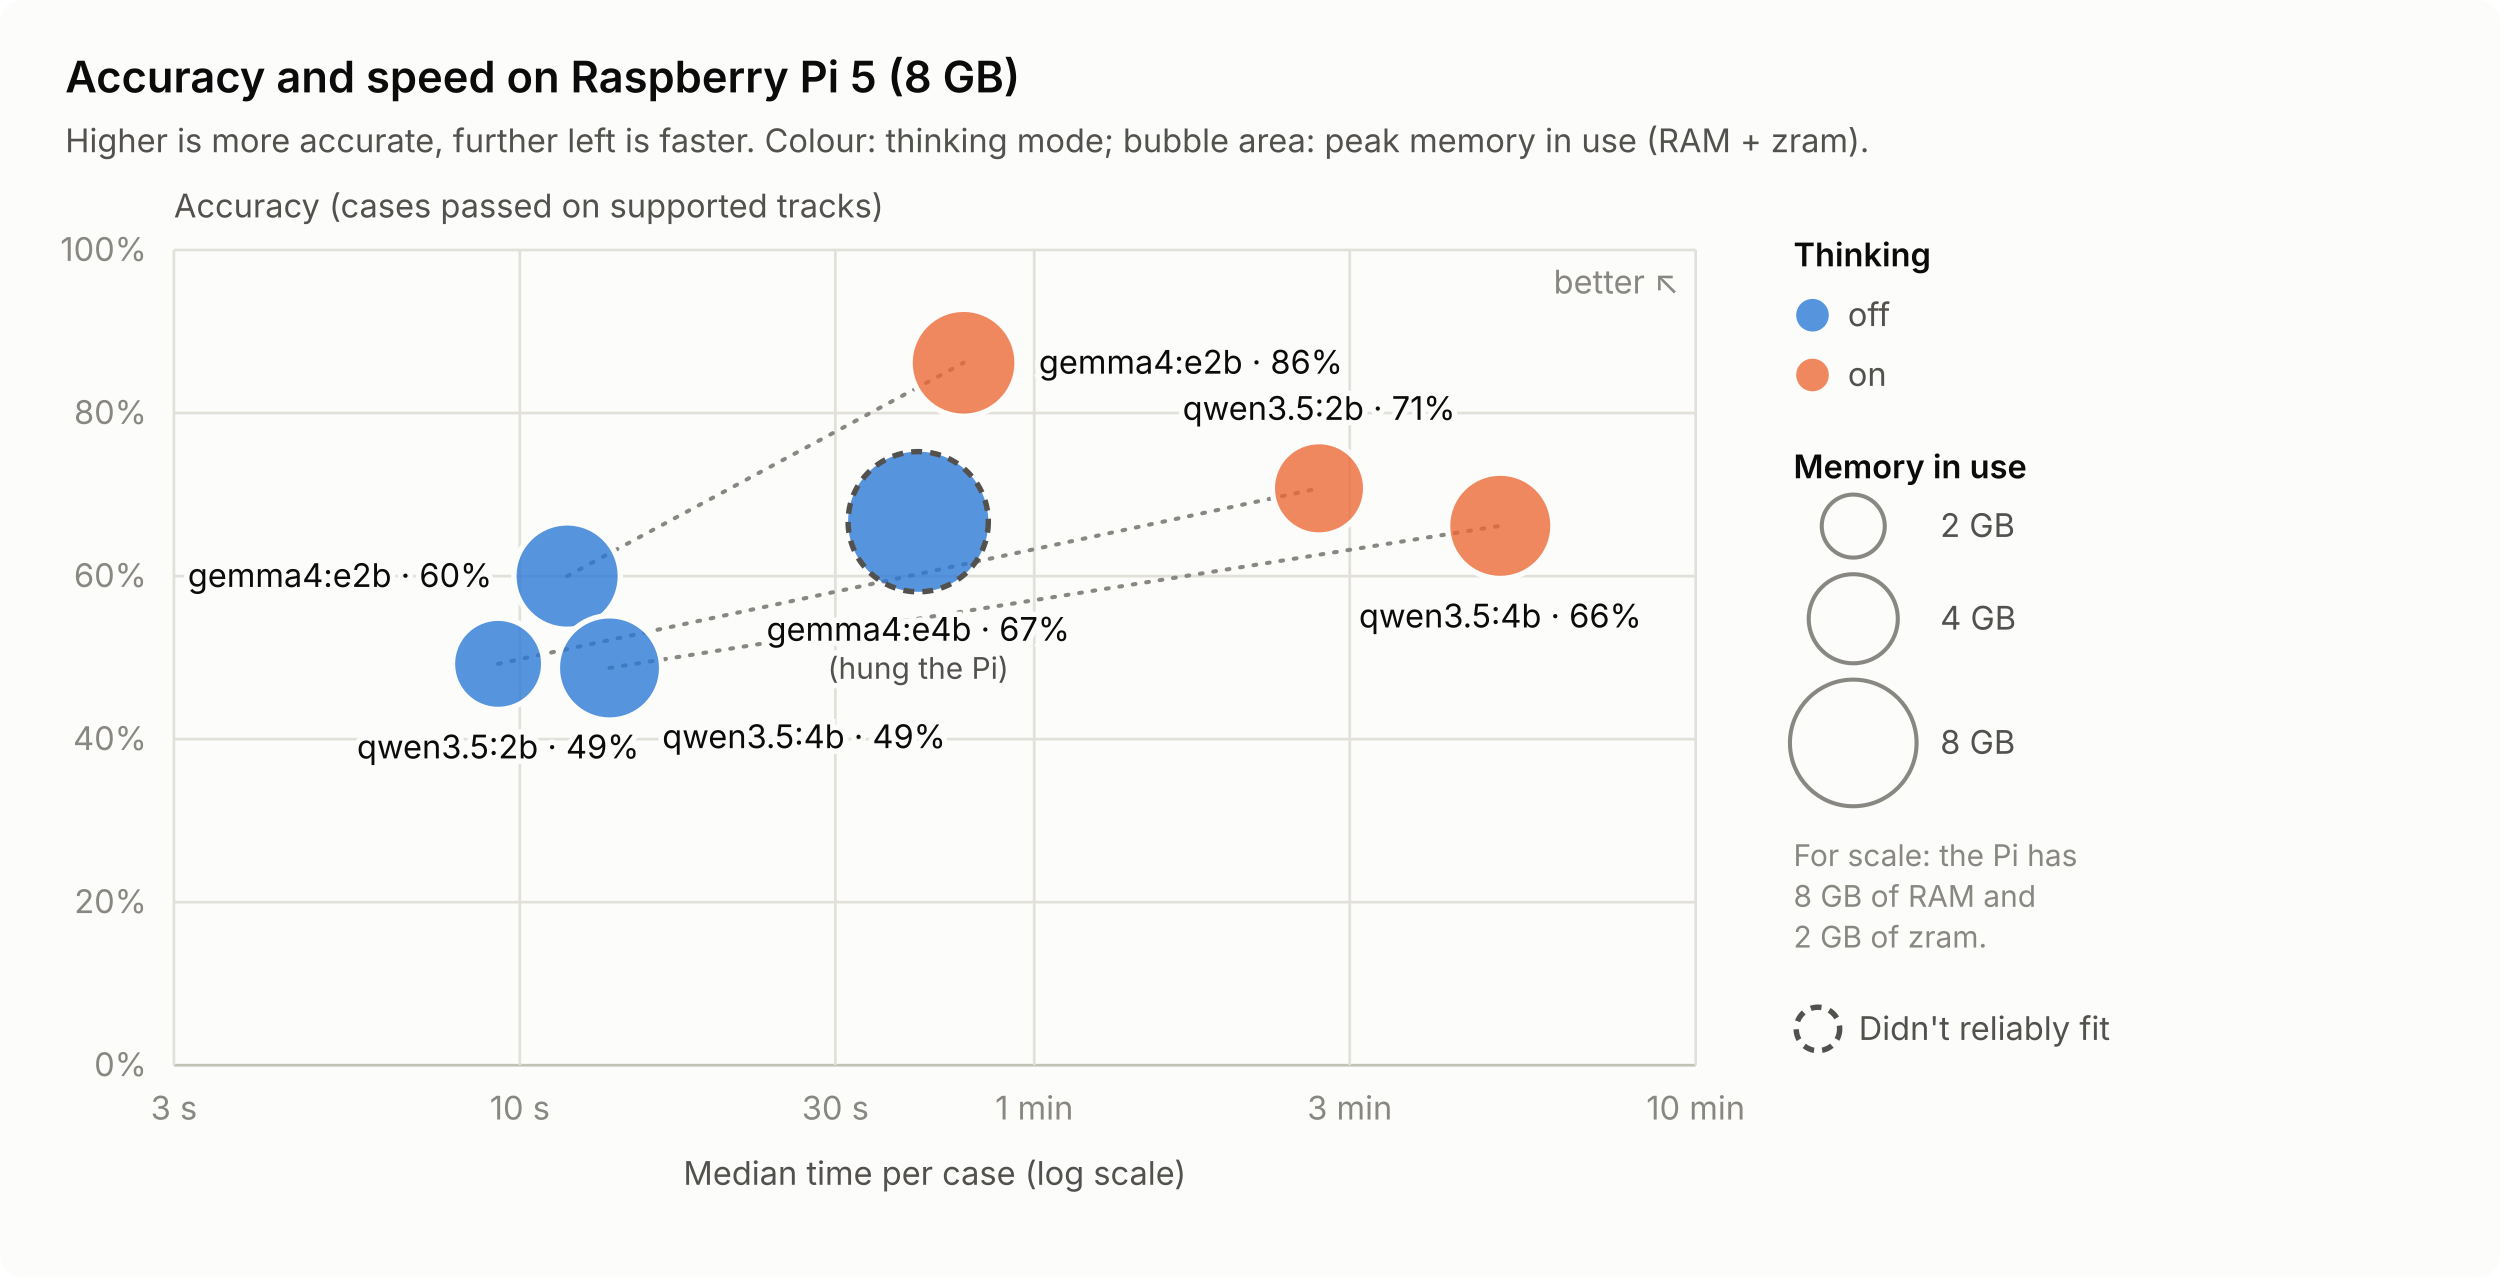
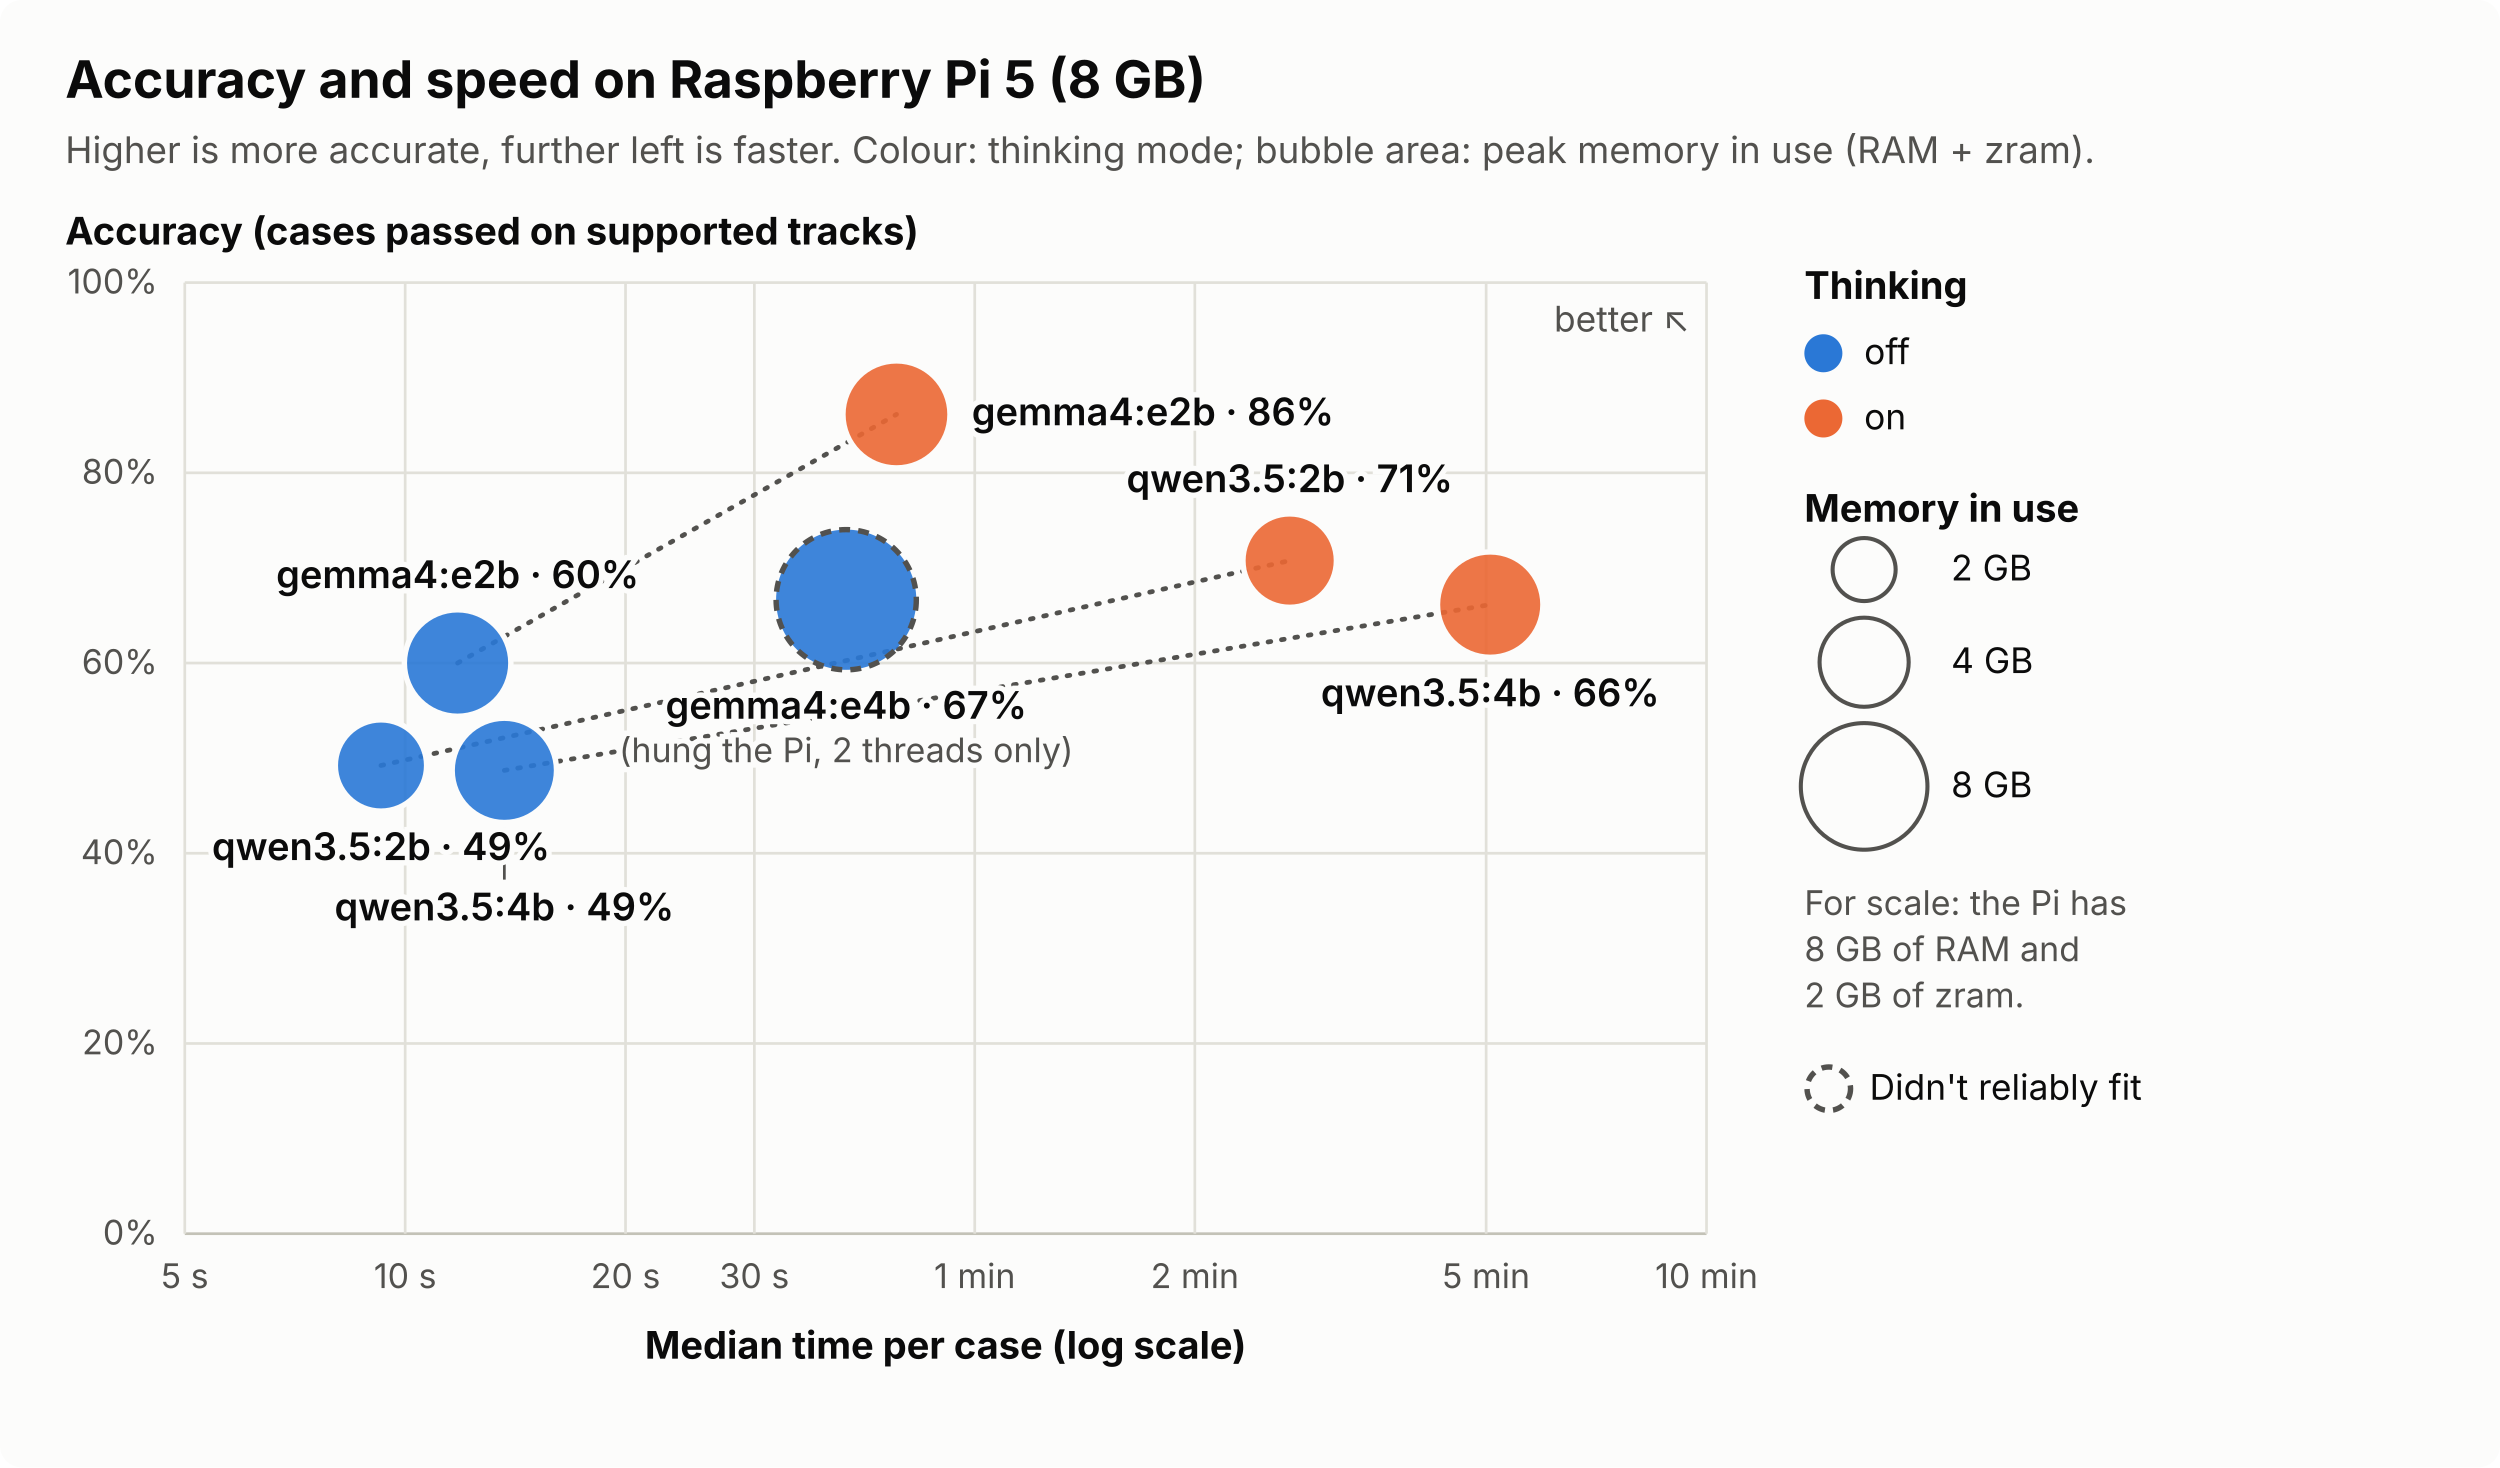
- <svg xmlns="http://www.w3.org/2000/svg" width="920" height="470" viewBox="0 0 920 470" role="img" aria-label="Accuracy and speed on Raspberry Pi 5 (8 GB)">
-   <rect width="920" height="470" rx="8" fill="#fcfcfb" />
-   <text x="24.0" y="34.0" font-size="16" font-weight="600" text-anchor="start" fill="#0b0b0b" font-family="system-ui, -apple-system, Segoe UI, sans-serif">Accuracy and speed on Raspberry Pi 5 (8 GB)</text>
-   <text x="24.0" y="56.0" font-size="12" font-weight="normal" text-anchor="start" fill="#52514e" font-family="system-ui, -apple-system, Segoe UI, sans-serif">Higher is more accurate, further left is faster. Colour: thinking mode; bubble area: peak memory in use (RAM + zram).</text>
-   <line x1="64" x2="624" y1="392.0" y2="392.0" stroke="#c3c2b7" stroke-width="1" />
-   <text x="54.0" y="396.0" font-size="12" font-weight="normal" text-anchor="end" fill="#898781" font-family="system-ui, -apple-system, Segoe UI, sans-serif">0%</text>
-   <line x1="64" x2="624" y1="332.0" y2="332.0" stroke="#e1e0d9" stroke-width="1" />
-   <text x="54.0" y="336.0" font-size="12" font-weight="normal" text-anchor="end" fill="#898781" font-family="system-ui, -apple-system, Segoe UI, sans-serif">20%</text>
-   <line x1="64" x2="624" y1="272.0" y2="272.0" stroke="#e1e0d9" stroke-width="1" />
-   <text x="54.0" y="276.0" font-size="12" font-weight="normal" text-anchor="end" fill="#898781" font-family="system-ui, -apple-system, Segoe UI, sans-serif">40%</text>
-   <line x1="64" x2="624" y1="212.0" y2="212.0" stroke="#e1e0d9" stroke-width="1" />
-   <text x="54.0" y="216.0" font-size="12" font-weight="normal" text-anchor="end" fill="#898781" font-family="system-ui, -apple-system, Segoe UI, sans-serif">60%</text>
-   <line x1="64" x2="624" y1="152.0" y2="152.0" stroke="#e1e0d9" stroke-width="1" />
-   <text x="54.0" y="156.0" font-size="12" font-weight="normal" text-anchor="end" fill="#898781" font-family="system-ui, -apple-system, Segoe UI, sans-serif">80%</text>
-   <line x1="64" x2="624" y1="92.0" y2="92.0" stroke="#e1e0d9" stroke-width="1" />
-   <text x="54.0" y="96.0" font-size="12" font-weight="normal" text-anchor="end" fill="#898781" font-family="system-ui, -apple-system, Segoe UI, sans-serif">100%</text>
-   <line x1="64.0" x2="64.0" y1="92" y2="392" stroke="#e1e0d9" stroke-width="1" />
-   <text x="64.0" y="412.0" font-size="12" font-weight="normal" text-anchor="middle" fill="#898781" font-family="system-ui, -apple-system, Segoe UI, sans-serif">3 s</text>
-   <line x1="191.3" x2="191.3" y1="92" y2="392" stroke="#e1e0d9" stroke-width="1" />
-   <text x="191.3" y="412.0" font-size="12" font-weight="normal" text-anchor="middle" fill="#898781" font-family="system-ui, -apple-system, Segoe UI, sans-serif">10 s</text>
-   <line x1="307.4" x2="307.4" y1="92" y2="392" stroke="#e1e0d9" stroke-width="1" />
-   <text x="307.4" y="412.0" font-size="12" font-weight="normal" text-anchor="middle" fill="#898781" font-family="system-ui, -apple-system, Segoe UI, sans-serif">30 s</text>
-   <line x1="380.6" x2="380.6" y1="92" y2="392" stroke="#e1e0d9" stroke-width="1" />
-   <text x="380.6" y="412.0" font-size="12" font-weight="normal" text-anchor="middle" fill="#898781" font-family="system-ui, -apple-system, Segoe UI, sans-serif">1 min</text>
-   <line x1="496.7" x2="496.7" y1="92" y2="392" stroke="#e1e0d9" stroke-width="1" />
-   <text x="496.7" y="412.0" font-size="12" font-weight="normal" text-anchor="middle" fill="#898781" font-family="system-ui, -apple-system, Segoe UI, sans-serif">3 min</text>
-   <line x1="624.0" x2="624.0" y1="92" y2="392" stroke="#e1e0d9" stroke-width="1" />
-   <text x="624.0" y="412.0" font-size="12" font-weight="normal" text-anchor="middle" fill="#898781" font-family="system-ui, -apple-system, Segoe UI, sans-serif">10 min</text>
-   <text x="344.0" y="436.0" font-size="12" font-weight="normal" text-anchor="middle" fill="#52514e" font-family="system-ui, -apple-system, Segoe UI, sans-serif">Median time per case (log scale)</text>
-   <text x="64.0" y="80.0" font-size="12" font-weight="normal" text-anchor="start" fill="#52514e" font-family="system-ui, -apple-system, Segoe UI, sans-serif">Accuracy (cases passed on supported tracks)</text>
-   <text x="618.0" y="108.0" font-size="12" font-weight="normal" text-anchor="end" fill="#898781" font-family="system-ui, -apple-system, Segoe UI, sans-serif">better ↖</text>
-   <line x1="208.7" y1="212.0" x2="354.6" y2="133.5" stroke="#898781" stroke-width="1.5" stroke-dasharray="1 4" stroke-linecap="round" />
-   <line x1="183.3" y1="244.3" x2="485.4" y2="179.7" stroke="#898781" stroke-width="1.5" stroke-dasharray="1 4" stroke-linecap="round" />
-   <line x1="224.3" y1="245.8" x2="552.1" y2="193.5" stroke="#898781" stroke-width="1.5" stroke-dasharray="1 4" stroke-linecap="round" />
-   <circle cx="337.9" cy="192.0" r="25.8" fill="#2a78d6" fill-opacity="0.78" stroke="#52514e" stroke-width="2" stroke-dasharray="4 3" />
-   <circle cx="354.6" cy="133.5" r="19.7" fill="#eb6834" fill-opacity="0.78" stroke="#fcfcfb" stroke-width="2" />
-   <circle cx="208.7" cy="212.0" r="19.6" fill="#2a78d6" fill-opacity="0.78" stroke="#fcfcfb" stroke-width="2" />
-   <circle cx="552.1" cy="193.5" r="19.4" fill="#eb6834" fill-opacity="0.78" stroke="#fcfcfb" stroke-width="2" />
-   <circle cx="224.3" cy="245.8" r="19.2" fill="#2a78d6" fill-opacity="0.78" stroke="#fcfcfb" stroke-width="2" />
-   <circle cx="485.4" cy="179.7" r="17.2" fill="#eb6834" fill-opacity="0.78" stroke="#fcfcfb" stroke-width="2" />
-   <circle cx="183.3" cy="244.3" r="16.8" fill="#2a78d6" fill-opacity="0.78" stroke="#fcfcfb" stroke-width="2" />
-   <text x="382.3" y="137.5" font-size="12" font-weight="normal" text-anchor="start" fill="#0b0b0b" stroke="#fcfcfb" stroke-width="4" paint-order="stroke" font-family="system-ui, -apple-system, Segoe UI, sans-serif">gemma4:e2b · 86%</text>
-   <text x="485.4" y="154.5" font-size="12" font-weight="normal" text-anchor="middle" fill="#0b0b0b" stroke="#fcfcfb" stroke-width="4" paint-order="stroke" font-family="system-ui, -apple-system, Segoe UI, sans-serif">qwen3.5:2b · 71%</text>
-   <text x="337.9" y="235.8" font-size="12" font-weight="normal" text-anchor="middle" fill="#0b0b0b" stroke="#fcfcfb" stroke-width="4" paint-order="stroke" font-family="system-ui, -apple-system, Segoe UI, sans-serif">gemma4:e4b · 67%</text>
-   <text x="337.9" y="249.8" font-size="11" font-weight="normal" text-anchor="middle" fill="#52514e" stroke="#fcfcfb" stroke-width="4" paint-order="stroke" font-family="system-ui, -apple-system, Segoe UI, sans-serif">(hung the Pi)</text>
-   <text x="552.1" y="230.9" font-size="12" font-weight="normal" text-anchor="middle" fill="#0b0b0b" stroke="#fcfcfb" stroke-width="4" paint-order="stroke" font-family="system-ui, -apple-system, Segoe UI, sans-serif">qwen3.5:4b · 66%</text>
-   <text x="181.1" y="216.0" font-size="12" font-weight="normal" text-anchor="end" fill="#0b0b0b" stroke="#fcfcfb" stroke-width="4" paint-order="stroke" font-family="system-ui, -apple-system, Segoe UI, sans-serif">gemma4:e2b · 60%</text>
-   <text x="183.3" y="279.1" font-size="12" font-weight="normal" text-anchor="middle" fill="#0b0b0b" stroke="#fcfcfb" stroke-width="4" paint-order="stroke" font-family="system-ui, -apple-system, Segoe UI, sans-serif">qwen3.5:2b · 49%</text>
-   <text x="243.7" y="275.3" font-size="12" font-weight="normal" text-anchor="start" fill="#0b0b0b" stroke="#fcfcfb" stroke-width="4" paint-order="stroke" font-family="system-ui, -apple-system, Segoe UI, sans-serif">qwen3.5:4b · 49%</text>
-   <text x="660.0" y="98.0" font-size="12" font-weight="600" text-anchor="start" fill="#0b0b0b" font-family="system-ui, -apple-system, Segoe UI, sans-serif">Thinking</text>
-   <circle cx="667" cy="116" r="6" fill="#2a78d6" fill-opacity="0.78" />
-   <text x="680.0" y="120.0" font-size="12" font-weight="normal" text-anchor="start" fill="#52514e" font-family="system-ui, -apple-system, Segoe UI, sans-serif">off</text>
-   <circle cx="667" cy="138" r="6" fill="#eb6834" fill-opacity="0.78" />
-   <text x="680.0" y="142.0" font-size="12" font-weight="normal" text-anchor="start" fill="#52514e" font-family="system-ui, -apple-system, Segoe UI, sans-serif">on</text>
-   <text x="660.0" y="176.0" font-size="12" font-weight="600" text-anchor="start" fill="#0b0b0b" font-family="system-ui, -apple-system, Segoe UI, sans-serif">Memory in use</text>
-   <circle cx="682" cy="193.6" r="11.6" fill="none" stroke="#898781" stroke-width="1.5" />
-   <text x="714.0" y="197.6" font-size="12" font-weight="normal" text-anchor="start" fill="#52514e" font-family="system-ui, -apple-system, Segoe UI, sans-serif">2 GB</text>
-   <circle cx="682" cy="227.7" r="16.4" fill="none" stroke="#898781" stroke-width="1.5" />
-   <text x="714.0" y="231.7" font-size="12" font-weight="normal" text-anchor="start" fill="#52514e" font-family="system-ui, -apple-system, Segoe UI, sans-serif">4 GB</text>
-   <circle cx="682" cy="273.4" r="23.3" fill="none" stroke="#898781" stroke-width="1.5" />
-   <text x="714.0" y="277.4" font-size="12" font-weight="normal" text-anchor="start" fill="#52514e" font-family="system-ui, -apple-system, Segoe UI, sans-serif">8 GB</text>
-   <text x="660.0" y="318.7" font-size="11" font-weight="normal" text-anchor="start" fill="#898781" font-family="system-ui, -apple-system, Segoe UI, sans-serif">For scale: the Pi has</text>
-   <text x="660.0" y="333.7" font-size="11" font-weight="normal" text-anchor="start" fill="#898781" font-family="system-ui, -apple-system, Segoe UI, sans-serif">8 GB of RAM and</text>
-   <text x="660.0" y="348.7" font-size="11" font-weight="normal" text-anchor="start" fill="#898781" font-family="system-ui, -apple-system, Segoe UI, sans-serif">2 GB of zram.</text>
-   <circle cx="669" cy="378.653" r="8" fill="none" stroke="#52514e" stroke-width="2" stroke-dasharray="4 3" />
-   <text x="684.0" y="382.7" font-size="12" font-weight="normal" text-anchor="start" fill="#52514e" font-family="system-ui, -apple-system, Segoe UI, sans-serif">Didn't reliably fit</text>
+ <svg xmlns="http://www.w3.org/2000/svg" width="920" height="540" viewBox="0 0 920 540" role="img" aria-label="Accuracy and speed on Raspberry Pi 5 (8 GB)">
+   <rect width="920" height="540" rx="8" fill="#fcfcfb" />
+   <text x="24.0" y="36.0" font-size="19" font-weight="700" text-anchor="start" fill="#0b0b0b" font-family="system-ui, -apple-system, Segoe UI, sans-serif">Accuracy and speed on Raspberry Pi 5 (8 GB)</text>
+   <text x="24.0" y="60.0" font-size="13.5" font-weight="normal" text-anchor="start" fill="#52514e" font-family="system-ui, -apple-system, Segoe UI, sans-serif">Higher is more accurate, further left is faster. Colour: thinking mode; bubble area: peak memory in use (RAM + zram).</text>
+   <line x1="68" x2="628" y1="454.0" y2="454.0" stroke="#c3c2b7" stroke-width="1" />
+   <text x="58.0" y="458.0" font-size="12.5" font-weight="normal" text-anchor="end" fill="#52514e" font-family="system-ui, -apple-system, Segoe UI, sans-serif">0%</text>
+   <line x1="68" x2="628" y1="384.0" y2="384.0" stroke="#e1e0d9" stroke-width="1" />
+   <text x="58.0" y="388.0" font-size="12.5" font-weight="normal" text-anchor="end" fill="#52514e" font-family="system-ui, -apple-system, Segoe UI, sans-serif">20%</text>
+   <line x1="68" x2="628" y1="314.0" y2="314.0" stroke="#e1e0d9" stroke-width="1" />
+   <text x="58.0" y="318.0" font-size="12.5" font-weight="normal" text-anchor="end" fill="#52514e" font-family="system-ui, -apple-system, Segoe UI, sans-serif">40%</text>
+   <line x1="68" x2="628" y1="244.0" y2="244.0" stroke="#e1e0d9" stroke-width="1" />
+   <text x="58.0" y="248.0" font-size="12.5" font-weight="normal" text-anchor="end" fill="#52514e" font-family="system-ui, -apple-system, Segoe UI, sans-serif">60%</text>
+   <line x1="68" x2="628" y1="174.0" y2="174.0" stroke="#e1e0d9" stroke-width="1" />
+   <text x="58.0" y="178.0" font-size="12.5" font-weight="normal" text-anchor="end" fill="#52514e" font-family="system-ui, -apple-system, Segoe UI, sans-serif">80%</text>
+   <line x1="68" x2="628" y1="104.0" y2="104.0" stroke="#e1e0d9" stroke-width="1" />
+   <text x="58.0" y="108.0" font-size="12.5" font-weight="normal" text-anchor="end" fill="#52514e" font-family="system-ui, -apple-system, Segoe UI, sans-serif">100%</text>
+   <line x1="68.0" x2="68.0" y1="104" y2="454" stroke="#e1e0d9" stroke-width="1" />
+   <text x="68.0" y="474.0" font-size="12.5" font-weight="normal" text-anchor="middle" fill="#52514e" font-family="system-ui, -apple-system, Segoe UI, sans-serif">5 s</text>
+   <line x1="149.1" x2="149.1" y1="104" y2="454" stroke="#e1e0d9" stroke-width="1" />
+   <text x="149.1" y="474.0" font-size="12.5" font-weight="normal" text-anchor="middle" fill="#52514e" font-family="system-ui, -apple-system, Segoe UI, sans-serif">10 s</text>
+   <line x1="230.2" x2="230.2" y1="104" y2="454" stroke="#e1e0d9" stroke-width="1" />
+   <text x="230.2" y="474.0" font-size="12.5" font-weight="normal" text-anchor="middle" fill="#52514e" font-family="system-ui, -apple-system, Segoe UI, sans-serif">20 s</text>
+   <line x1="277.6" x2="277.6" y1="104" y2="454" stroke="#e1e0d9" stroke-width="1" />
+   <text x="277.6" y="474.0" font-size="12.5" font-weight="normal" text-anchor="middle" fill="#52514e" font-family="system-ui, -apple-system, Segoe UI, sans-serif">30 s</text>
+   <line x1="358.7" x2="358.7" y1="104" y2="454" stroke="#e1e0d9" stroke-width="1" />
+   <text x="358.7" y="474.0" font-size="12.5" font-weight="normal" text-anchor="middle" fill="#52514e" font-family="system-ui, -apple-system, Segoe UI, sans-serif">1 min</text>
+   <line x1="439.7" x2="439.7" y1="104" y2="454" stroke="#e1e0d9" stroke-width="1" />
+   <text x="439.7" y="474.0" font-size="12.5" font-weight="normal" text-anchor="middle" fill="#52514e" font-family="system-ui, -apple-system, Segoe UI, sans-serif">2 min</text>
+   <line x1="546.9" x2="546.9" y1="104" y2="454" stroke="#e1e0d9" stroke-width="1" />
+   <text x="546.9" y="474.0" font-size="12.5" font-weight="normal" text-anchor="middle" fill="#52514e" font-family="system-ui, -apple-system, Segoe UI, sans-serif">5 min</text>
+   <line x1="628.0" x2="628.0" y1="104" y2="454" stroke="#e1e0d9" stroke-width="1" />
+   <text x="628.0" y="474.0" font-size="12.5" font-weight="normal" text-anchor="middle" fill="#52514e" font-family="system-ui, -apple-system, Segoe UI, sans-serif">10 min</text>
+   <text x="348.0" y="500.0" font-size="14" font-weight="700" text-anchor="middle" fill="#0b0b0b" font-family="system-ui, -apple-system, Segoe UI, sans-serif">Median time per case (log scale)</text>
+   <text x="24.0" y="90.0" font-size="14" font-weight="700" text-anchor="start" fill="#0b0b0b" font-family="system-ui, -apple-system, Segoe UI, sans-serif">Accuracy (cases passed on supported tracks)</text>
+   <text x="622.0" y="122.0" font-size="13" font-weight="normal" text-anchor="end" fill="#52514e" font-family="system-ui, -apple-system, Segoe UI, sans-serif">better ↖</text>
+   <line x1="168.4" y1="244.0" x2="329.9" y2="152.5" stroke="#52514e" stroke-width="1.75" stroke-dasharray="1 4" stroke-linecap="round" />
+   <line x1="140.2" y1="281.7" x2="474.6" y2="206.3" stroke="#52514e" stroke-width="1.75" stroke-dasharray="1 4" stroke-linecap="round" />
+   <line x1="185.6" y1="283.5" x2="548.4" y2="222.5" stroke="#52514e" stroke-width="1.75" stroke-dasharray="1 4" stroke-linecap="round" />
+   <circle cx="311.4" cy="220.7" r="25.8" fill="#2a78d6" fill-opacity="0.9" stroke="#52514e" stroke-width="2" stroke-dasharray="4 3" />
+   <circle cx="329.9" cy="152.5" r="19.7" fill="#eb6834" fill-opacity="0.9" stroke="#fcfcfb" stroke-width="2" />
+   <circle cx="168.4" cy="244.0" r="19.6" fill="#2a78d6" fill-opacity="0.9" stroke="#fcfcfb" stroke-width="2" />
+   <circle cx="548.4" cy="222.5" r="19.4" fill="#eb6834" fill-opacity="0.9" stroke="#fcfcfb" stroke-width="2" />
+   <circle cx="185.6" cy="283.5" r="19.2" fill="#2a78d6" fill-opacity="0.9" stroke="#fcfcfb" stroke-width="2" />
+   <circle cx="474.6" cy="206.3" r="17.2" fill="#eb6834" fill-opacity="0.9" stroke="#fcfcfb" stroke-width="2" />
+   <circle cx="140.2" cy="281.7" r="16.8" fill="#2a78d6" fill-opacity="0.9" stroke="#fcfcfb" stroke-width="2" />
+   <line x1="185.6" y1="304.7" x2="185.6" y2="323.7" stroke="#52514e" stroke-width="1" />
+   <text x="357.6" y="156.5" font-size="14" font-weight="600" text-anchor="start" fill="#0b0b0b" stroke="#fcfcfb" stroke-width="4" paint-order="stroke" font-family="system-ui, -apple-system, Segoe UI, sans-serif">gemma4:e2b · 86%</text>
+   <text x="474.6" y="181.1" font-size="14" font-weight="600" text-anchor="middle" fill="#0b0b0b" stroke="#fcfcfb" stroke-width="4" paint-order="stroke" font-family="system-ui, -apple-system, Segoe UI, sans-serif">qwen3.5:2b · 71%</text>
+   <text x="311.4" y="264.5" font-size="14" font-weight="600" text-anchor="middle" fill="#0b0b0b" stroke="#fcfcfb" stroke-width="4" paint-order="stroke" font-family="system-ui, -apple-system, Segoe UI, sans-serif">gemma4:e4b · 67%</text>
+   <text x="311.4" y="280.5" font-size="12.5" font-weight="normal" text-anchor="middle" fill="#52514e" stroke="#fcfcfb" stroke-width="4" paint-order="stroke" font-family="system-ui, -apple-system, Segoe UI, sans-serif">(hung the Pi, 2 threads only)</text>
+   <text x="548.4" y="259.9" font-size="14" font-weight="600" text-anchor="middle" fill="#0b0b0b" stroke="#fcfcfb" stroke-width="4" paint-order="stroke" font-family="system-ui, -apple-system, Segoe UI, sans-serif">qwen3.5:4b · 66%</text>
+   <text x="168.4" y="216.4" font-size="14" font-weight="600" text-anchor="middle" fill="#0b0b0b" stroke="#fcfcfb" stroke-width="4" paint-order="stroke" font-family="system-ui, -apple-system, Segoe UI, sans-serif">gemma4:e2b · 60%</text>
+   <text x="140.2" y="316.5" font-size="14" font-weight="600" text-anchor="middle" fill="#0b0b0b" stroke="#fcfcfb" stroke-width="4" paint-order="stroke" font-family="system-ui, -apple-system, Segoe UI, sans-serif">qwen3.5:2b · 49%</text>
+   <text x="185.6" y="338.7" font-size="14" font-weight="600" text-anchor="middle" fill="#0b0b0b" stroke="#fcfcfb" stroke-width="4" paint-order="stroke" font-family="system-ui, -apple-system, Segoe UI, sans-serif">qwen3.5:4b · 49%</text>
+   <text x="664.0" y="110.0" font-size="14" font-weight="700" text-anchor="start" fill="#0b0b0b" font-family="system-ui, -apple-system, Segoe UI, sans-serif">Thinking</text>
+   <circle cx="671" cy="130" r="7" fill="#2a78d6" />
+   <text x="686.0" y="134.0" font-size="13" font-weight="normal" text-anchor="start" fill="#0b0b0b" font-family="system-ui, -apple-system, Segoe UI, sans-serif">off</text>
+   <circle cx="671" cy="154" r="7" fill="#eb6834" />
+   <text x="686.0" y="158.0" font-size="13" font-weight="normal" text-anchor="start" fill="#0b0b0b" font-family="system-ui, -apple-system, Segoe UI, sans-serif">on</text>
+   <text x="664.0" y="192.0" font-size="14" font-weight="700" text-anchor="start" fill="#0b0b0b" font-family="system-ui, -apple-system, Segoe UI, sans-serif">Memory in use</text>
+   <circle cx="686" cy="209.6" r="11.6" fill="none" stroke="#52514e" stroke-width="1.5" />
+   <text x="718.0" y="213.6" font-size="13" font-weight="normal" text-anchor="start" fill="#0b0b0b" font-family="system-ui, -apple-system, Segoe UI, sans-serif">2 GB</text>
+   <circle cx="686" cy="243.7" r="16.4" fill="none" stroke="#52514e" stroke-width="1.5" />
+   <text x="718.0" y="247.7" font-size="13" font-weight="normal" text-anchor="start" fill="#0b0b0b" font-family="system-ui, -apple-system, Segoe UI, sans-serif">4 GB</text>
+   <circle cx="686" cy="289.4" r="23.3" fill="none" stroke="#52514e" stroke-width="1.5" />
+   <text x="718.0" y="293.4" font-size="13" font-weight="normal" text-anchor="start" fill="#0b0b0b" font-family="system-ui, -apple-system, Segoe UI, sans-serif">8 GB</text>
+   <text x="664.0" y="336.7" font-size="12.5" font-weight="normal" text-anchor="start" fill="#52514e" font-family="system-ui, -apple-system, Segoe UI, sans-serif">For scale: the Pi has</text>
+   <text x="664.0" y="353.7" font-size="12.5" font-weight="normal" text-anchor="start" fill="#52514e" font-family="system-ui, -apple-system, Segoe UI, sans-serif">8 GB of RAM and</text>
+   <text x="664.0" y="370.7" font-size="12.5" font-weight="normal" text-anchor="start" fill="#52514e" font-family="system-ui, -apple-system, Segoe UI, sans-serif">2 GB of zram.</text>
+   <circle cx="673" cy="400.653" r="8" fill="none" stroke="#52514e" stroke-width="2" stroke-dasharray="4 3" />
+   <text x="688.0" y="404.7" font-size="13" font-weight="normal" text-anchor="start" fill="#0b0b0b" font-family="system-ui, -apple-system, Segoe UI, sans-serif">Didn't reliably fit</text>
</svg>
